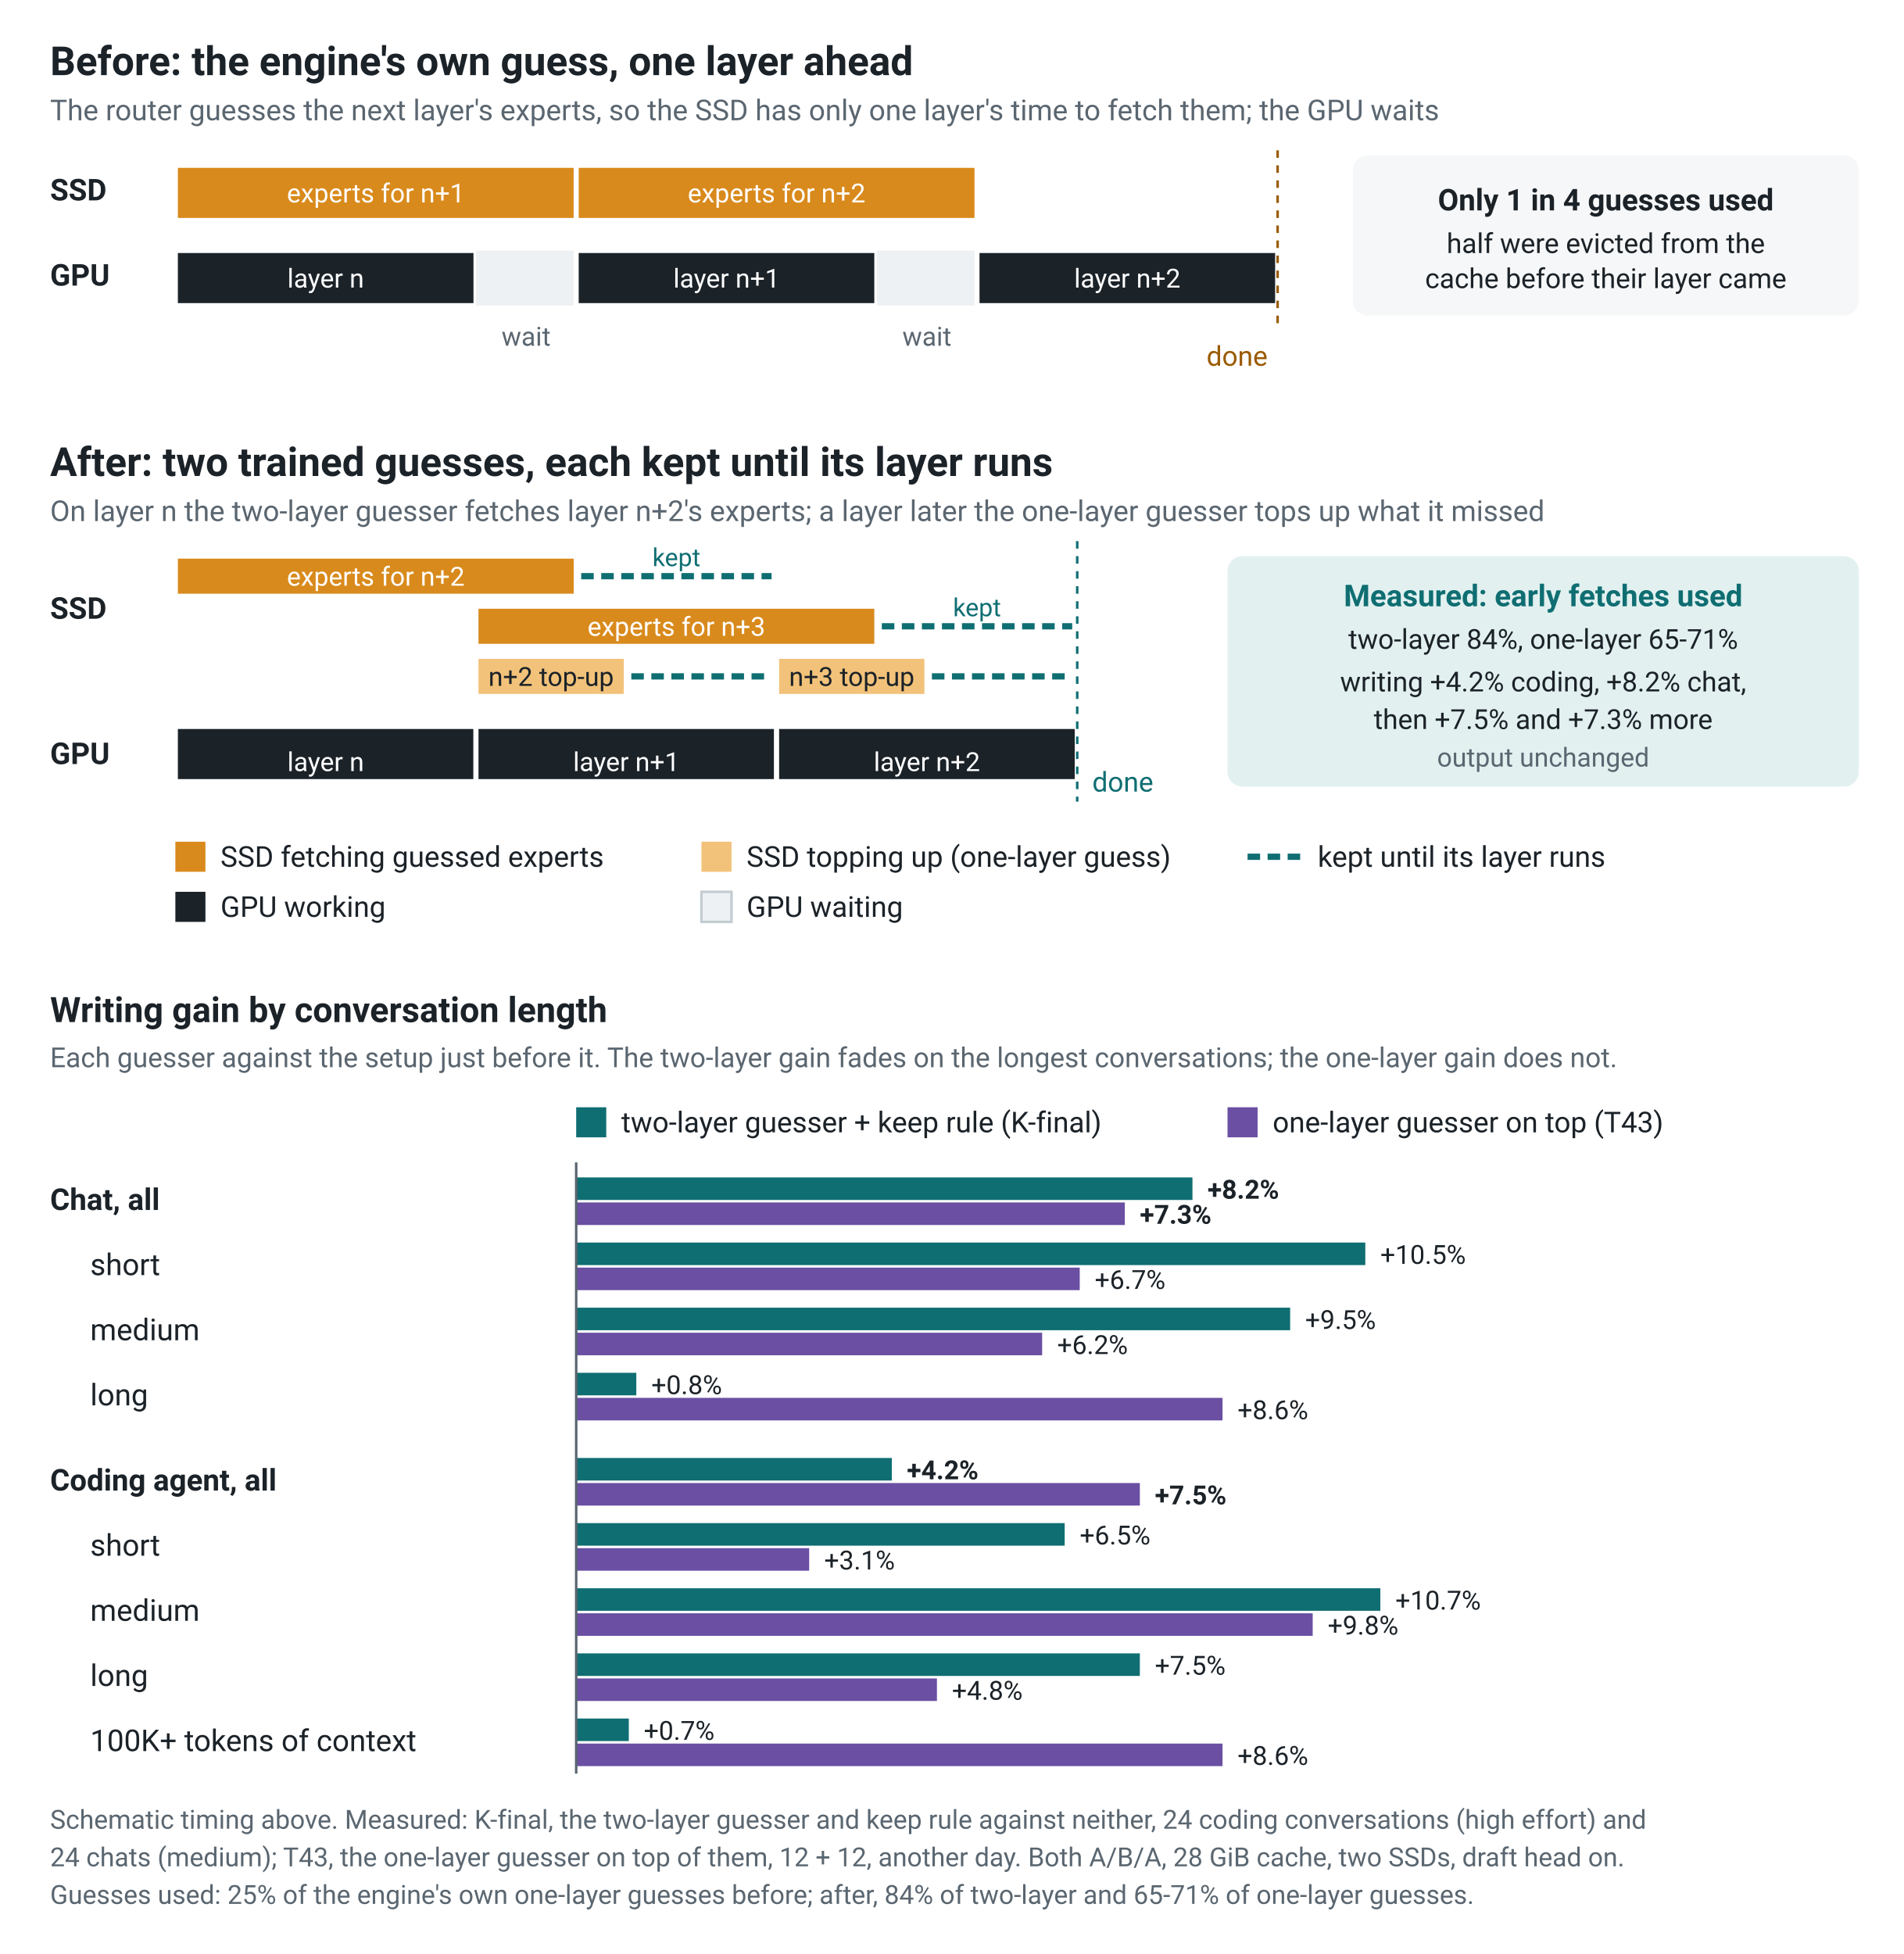
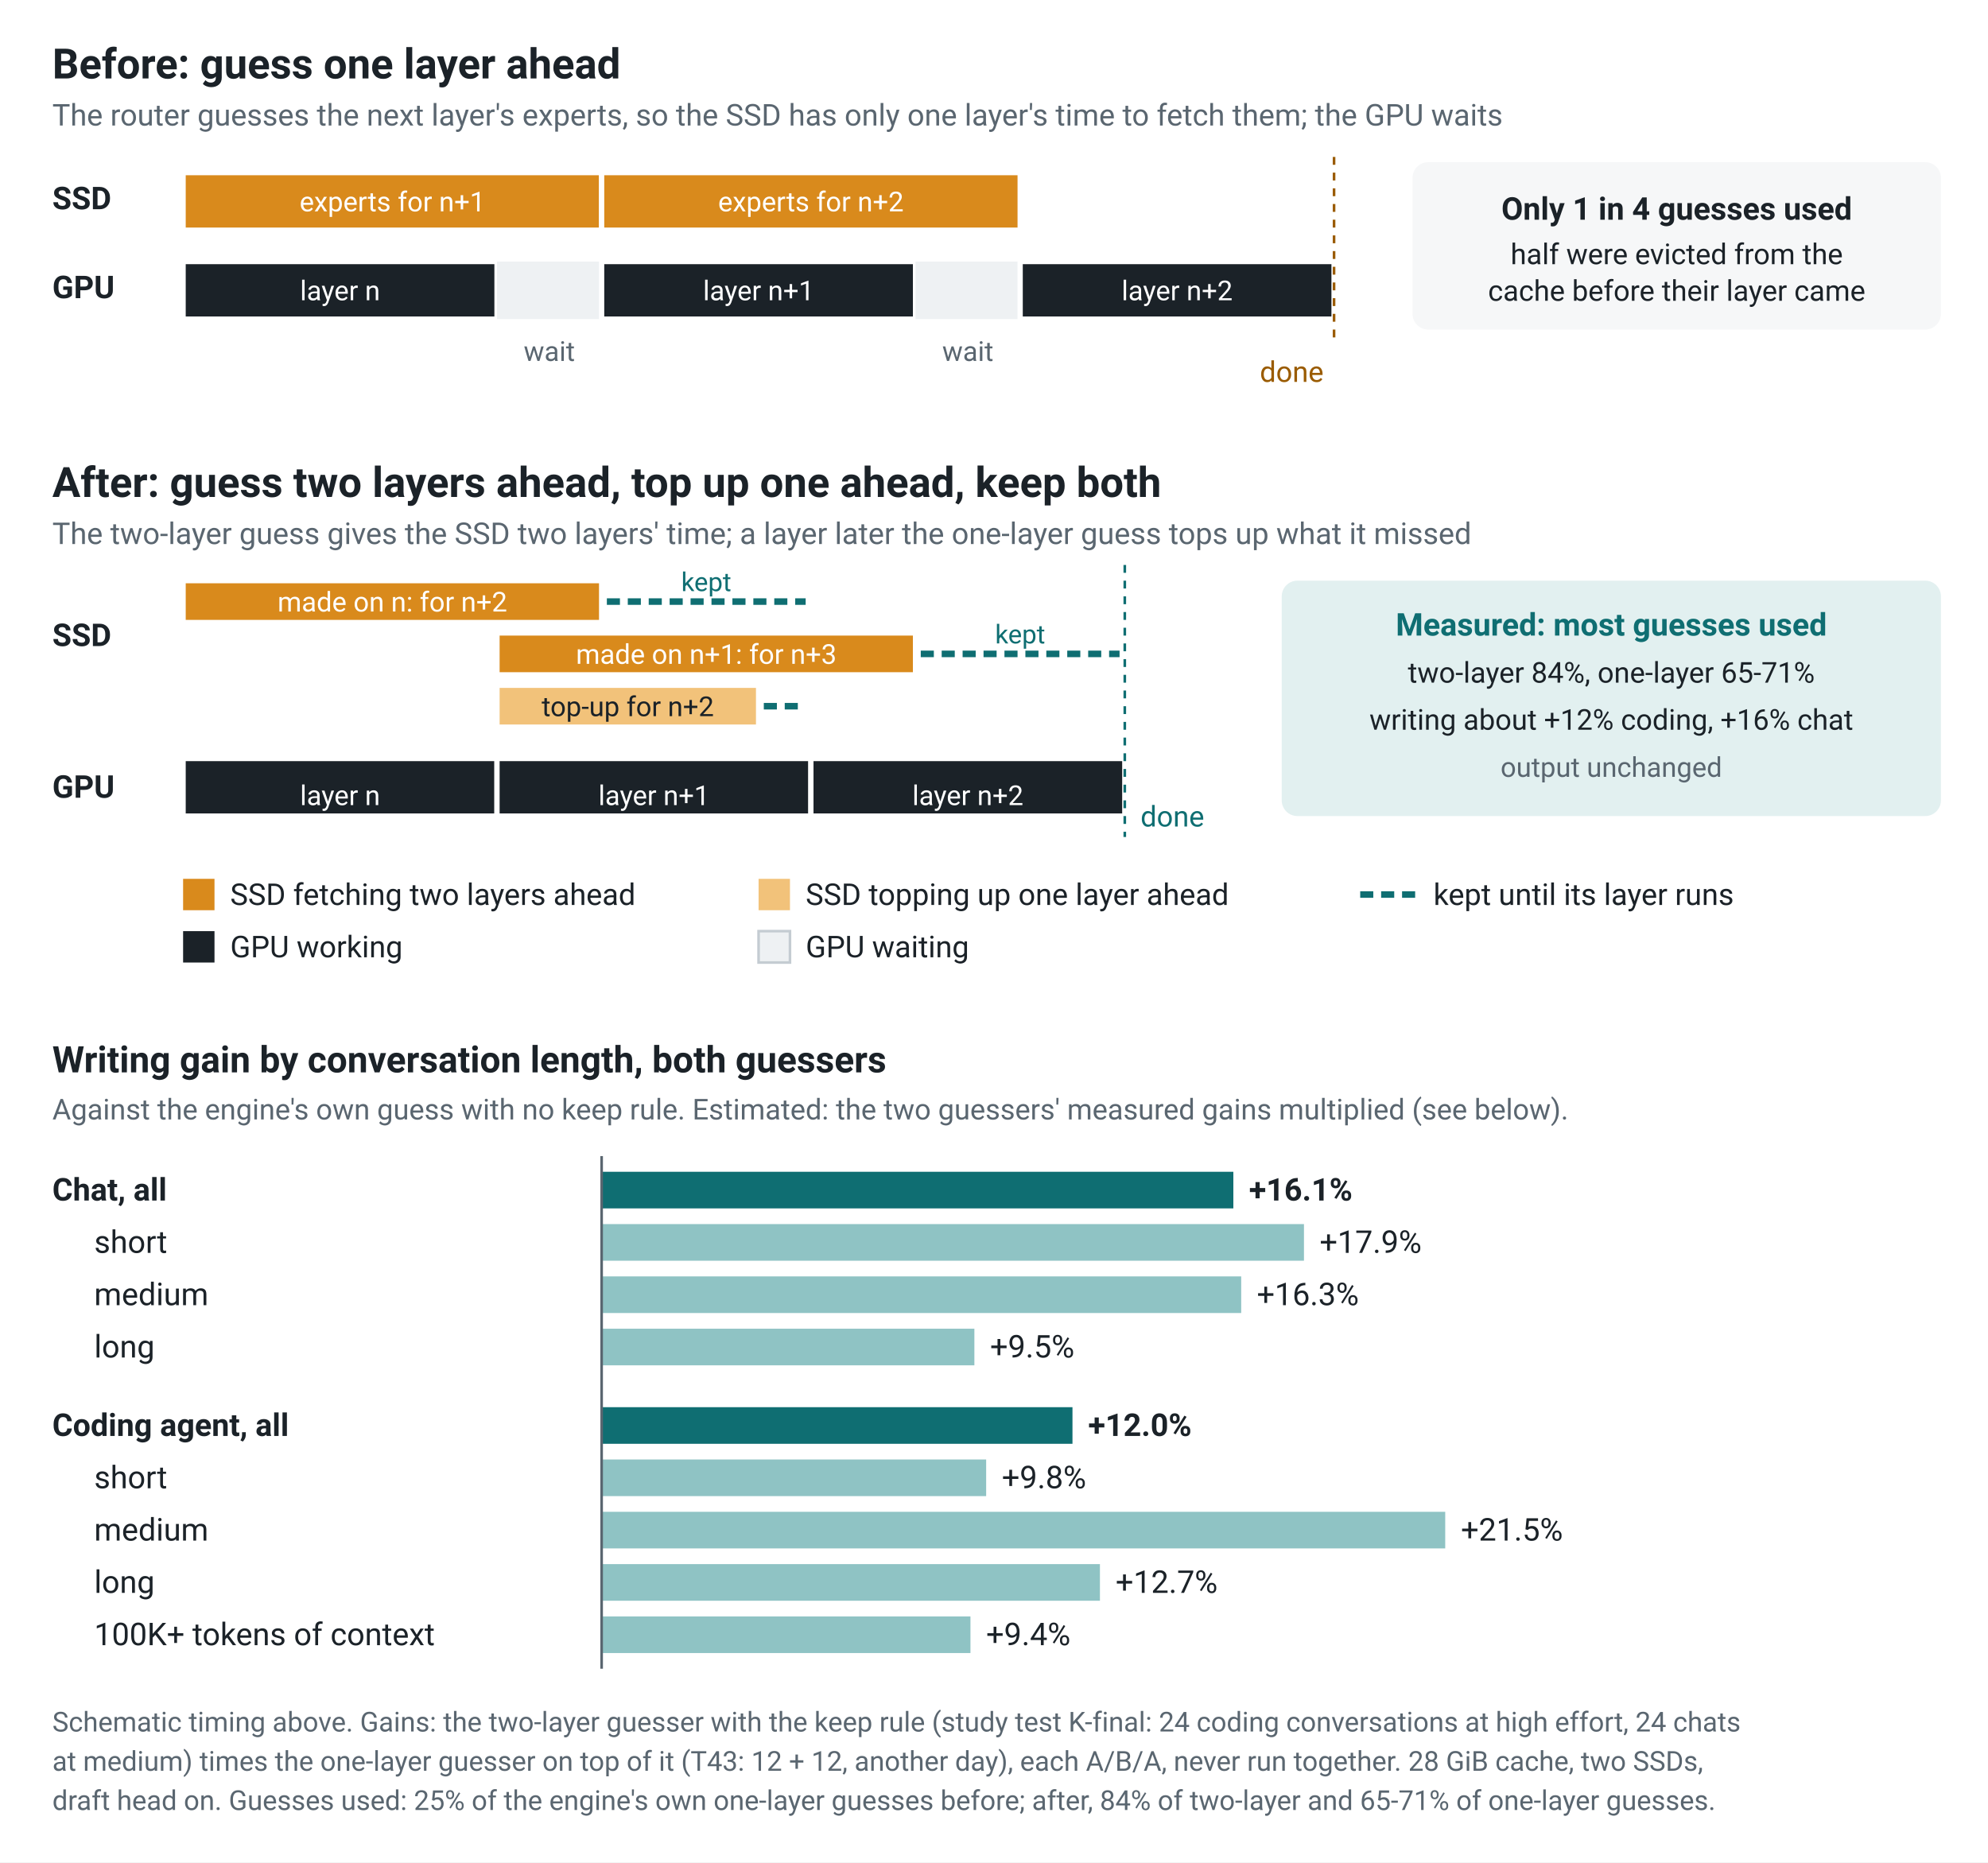
- <svg xmlns="http://www.w3.org/2000/svg" viewBox="0 0 760 780" width="760" height="780" font-family="-apple-system, 'Segoe UI', Roboto, Helvetica, Arial, sans-serif" role="img" aria-label="Before: the engine's own one-layer guess, so the SSD has one layer's time and the GPU waits. After: a trained guesser fetches two layers ahead, a second trained guesser tops up one layer ahead, and every guess is kept until its layer runs. Writing +4.2% coding and +8.2% chat from the two-layer guesser, then +7.5% and +7.3% more from the one-layer guesser.">
-   <rect width="760" height="780" fill="#ffffff" />
-   <text x="20" y="30" font-size="16" font-weight="700" fill="#1b2228">Before: the engine's own guess, one layer ahead</text>
+ <svg xmlns="http://www.w3.org/2000/svg" viewBox="0 0 760 712" width="760" height="712" font-family="-apple-system, 'Segoe UI', Roboto, Helvetica, Arial, sans-serif" role="img" aria-label="Before: one layer ahead, the SSD has one layer's time and the GPU waits. After: the trained two-layer guesser fetches experts two layers ahead, the one-layer guesser tops up a layer later, and each guess stays in the cache until used. Writing about +12% coding and +16% chat, estimated from two runs.">
+   <rect width="760" height="712" fill="#ffffff" />
+   <text x="20" y="30" font-size="16" font-weight="700" fill="#1b2228">Before: guess one layer ahead</text>
  <text x="20" y="48" font-size="11.5" fill="#5a6670">The router guesses the next layer's experts, so the SSD has only one layer's time to fetch them; the GPU waits</text>
  <text x="20" y="80" font-size="12" font-weight="600" fill="#1b2228">SSD</text>
  <text x="20" y="114" font-size="12" font-weight="600" fill="#1b2228">GPU</text>
  <rect x="70" y="66" width="160" height="22" fill="#d98a1c" stroke="#ffffff" stroke-width="2" />
  <text x="150.0" y="80.8" font-size="10.5" fill="#ffffff" text-anchor="middle">experts for n+1</text>
  <rect x="230" y="66" width="160" height="22" fill="#d98a1c" stroke="#ffffff" stroke-width="2" />
  <text x="310.0" y="80.8" font-size="10.5" fill="#ffffff" text-anchor="middle">experts for n+2</text>
  <rect x="70" y="100" width="120" height="22" fill="#1b2228" stroke="#ffffff" stroke-width="2" />
  <text x="130.0" y="114.8" font-size="10.5" fill="#ffffff" text-anchor="middle">layer n</text>
  <rect x="190" y="100" width="40" height="22" fill="#eef1f3" />
  <rect x="230" y="100" width="120" height="22" fill="#1b2228" stroke="#ffffff" stroke-width="2" />
  <text x="290.0" y="114.8" font-size="10.5" fill="#ffffff" text-anchor="middle">layer n+1</text>
  <rect x="350" y="100" width="40" height="22" fill="#eef1f3" />
  <rect x="390" y="100" width="120" height="22" fill="#1b2228" stroke="#ffffff" stroke-width="2" />
  <text x="450.0" y="114.8" font-size="10.5" fill="#ffffff" text-anchor="middle">layer n+2</text>
  <text x="210" y="138" font-size="10.5" fill="#5a6670" text-anchor="middle">wait</text>
  <text x="370" y="138" font-size="10.5" fill="#5a6670" text-anchor="middle">wait</text>
  <line x1="510" y1="60" x2="510" y2="130" stroke="#9a5b00" stroke-dasharray="3 3" />
  <text x="506" y="146" font-size="11" fill="#9a5b00" text-anchor="end">done</text>
  <rect x="540" y="62" width="202" height="64" rx="6" fill="#f6f7f8" />
  <text x="641" y="84" font-size="12" font-weight="600" fill="#1b2228" text-anchor="middle">Only 1 in 4 guesses used</text>
  <text x="641" y="101" font-size="11" fill="#1b2228" text-anchor="middle">half were evicted from the</text>
  <text x="641" y="115" font-size="11" fill="#1b2228" text-anchor="middle">cache before their layer came</text>
-   <text x="20" y="190" font-size="16" font-weight="700" fill="#1b2228">After: two trained guesses, each kept until its layer runs</text>
-   <text x="20" y="208" font-size="11.5" fill="#5a6670">On layer n the two-layer guesser fetches layer n+2's experts; a layer later the one-layer guesser tops up what it missed</text>
+   <text x="20" y="190" font-size="16" font-weight="700" fill="#1b2228">After: guess two layers ahead, top up one ahead, keep both</text>
+   <text x="20" y="208" font-size="11.5" fill="#5a6670">The two-layer guess gives the SSD two layers' time; a layer later the one-layer guess tops up what it missed</text>
  <text x="20" y="247" font-size="12" font-weight="600" fill="#1b2228">SSD</text>
  <text x="20" y="305" font-size="12" font-weight="600" fill="#1b2228">GPU</text>
  <rect x="70" y="222" width="160" height="16" fill="#d98a1c" stroke="#ffffff" stroke-width="2" />
-   <text x="150.0" y="233.8" font-size="10.5" fill="#ffffff" text-anchor="middle">experts for n+2</text>
+   <text x="150.0" y="233.8" font-size="10.5" fill="#ffffff" text-anchor="middle">made on n: for n+2</text>
  <rect x="190" y="242" width="160" height="16" fill="#d98a1c" stroke="#ffffff" stroke-width="2" />
-   <text x="270.0" y="253.8" font-size="10.5" fill="#ffffff" text-anchor="middle">experts for n+3</text>
-   <rect x="190" y="262" width="60" height="16" fill="#f2c27a" stroke="#ffffff" stroke-width="2" />
-   <text x="220.0" y="273.8" font-size="10.5" fill="#1b2228" text-anchor="middle">n+2 top-up</text>
-   <rect x="310" y="262" width="60" height="16" fill="#f2c27a" stroke="#ffffff" stroke-width="2" />
-   <text x="340.0" y="273.8" font-size="10.5" fill="#1b2228" text-anchor="middle">n+3 top-up</text>
+   <text x="270.0" y="253.8" font-size="10.5" fill="#ffffff" text-anchor="middle">made on n+1: for n+3</text>
+   <rect x="190" y="262" width="100" height="16" fill="#f2c27a" stroke="#ffffff" stroke-width="2" />
+   <text x="240.0" y="273.8" font-size="10.5" fill="#1b2228" text-anchor="middle">top-up for n+2</text>
  <line x1="232" y1="230" x2="308" y2="230" stroke="#0f6e72" stroke-width="2.5" stroke-dasharray="5 3" />
  <text x="270" y="226" font-size="10" fill="#0f6e72" text-anchor="middle">kept</text>
  <line x1="352" y1="250" x2="428" y2="250" stroke="#0f6e72" stroke-width="2.5" stroke-dasharray="5 3" />
  <text x="390" y="246" font-size="10" fill="#0f6e72" text-anchor="middle">kept</text>
-   <line x1="252" y1="270" x2="308" y2="270" stroke="#0f6e72" stroke-width="2.5" stroke-dasharray="5 3" />
-   <line x1="372" y1="270" x2="428" y2="270" stroke="#0f6e72" stroke-width="2.5" stroke-dasharray="5 3" />
+   <line x1="292" y1="270" x2="308" y2="270" stroke="#0f6e72" stroke-width="2.5" stroke-dasharray="5 3" />
  <rect x="70" y="290" width="120" height="22" fill="#1b2228" stroke="#ffffff" stroke-width="2" />
  <text x="130.0" y="307.8" font-size="10.5" fill="#ffffff" text-anchor="middle">layer n</text>
  <rect x="190" y="290" width="120" height="22" fill="#1b2228" stroke="#ffffff" stroke-width="2" />
  <text x="250.0" y="307.8" font-size="10.5" fill="#ffffff" text-anchor="middle">layer n+1</text>
  <rect x="310" y="290" width="120" height="22" fill="#1b2228" stroke="#ffffff" stroke-width="2" />
  <text x="370.0" y="307.8" font-size="10.5" fill="#ffffff" text-anchor="middle">layer n+2</text>
  <line x1="430" y1="216" x2="430" y2="320" stroke="#0f6e72" stroke-dasharray="3 3" />
  <text x="436" y="316" font-size="11" fill="#0f6e72">done</text>
-   <rect x="490" y="222" width="252" height="92" rx="6" fill="#e2f0f0" />
-   <text x="616" y="242" font-size="12" font-weight="600" fill="#0f6e72" text-anchor="middle">Measured: early fetches used</text>
-   <text x="616" y="259" font-size="11" fill="#1b2228" text-anchor="middle">two-layer 84%, one-layer 65-71%</text>
-   <text x="616" y="276" font-size="11" fill="#1b2228" text-anchor="middle">writing +4.2% coding, +8.2% chat,</text>
-   <text x="616" y="291" font-size="11" fill="#1b2228" text-anchor="middle">then +7.5% and +7.3% more</text>
-   <text x="616" y="306" font-size="10.5" fill="#5a6670" text-anchor="middle">output unchanged</text>
+   <rect x="490" y="222" width="252" height="90" rx="6" fill="#e2f0f0" />
+   <text x="616" y="243" font-size="12" font-weight="600" fill="#0f6e72" text-anchor="middle">Measured: most guesses used</text>
+   <text x="616" y="261" font-size="11" fill="#1b2228" text-anchor="middle">two-layer 84%, one-layer 65-71%</text>
+   <text x="616" y="279" font-size="11" fill="#1b2228" text-anchor="middle">writing about +12% coding, +16% chat</text>
+   <text x="616" y="297" font-size="10.5" fill="#5a6670" text-anchor="middle">output unchanged</text>
  <rect x="70" y="336" width="12" height="12" fill="#d98a1c" />
-   <text x="88" y="346" font-size="11.5" fill="#1b2228">SSD fetching guessed experts</text>
-   <rect x="280" y="336" width="12" height="12" fill="#f2c27a" />
-   <text x="298" y="346" font-size="11.5" fill="#1b2228">SSD topping up (one-layer guess)</text>
-   <line x1="498" y1="342" x2="520" y2="342" stroke="#0f6e72" stroke-width="2.5" stroke-dasharray="5 3" />
-   <text x="526" y="346" font-size="11.5" fill="#1b2228">kept until its layer runs</text>
+   <text x="88" y="346" font-size="11.5" fill="#1b2228">SSD fetching two layers ahead</text>
+   <rect x="290" y="336" width="12" height="12" fill="#f2c27a" />
+   <text x="308" y="346" font-size="11.5" fill="#1b2228">SSD topping up one layer ahead</text>
+   <line x1="520" y1="342" x2="542" y2="342" stroke="#0f6e72" stroke-width="2.5" stroke-dasharray="5 3" />
+   <text x="548" y="346" font-size="11.5" fill="#1b2228">kept until its layer runs</text>
  <rect x="70" y="356" width="12" height="12" fill="#1b2228" />
  <text x="88" y="366" font-size="11.5" fill="#1b2228">GPU working</text>
-   <rect x="280" y="356" width="12" height="12" fill="#eef1f3" stroke="#c4ccd2" />
-   <text x="298" y="366" font-size="11.5" fill="#1b2228">GPU waiting</text>
-   <text x="20" y="408" font-size="14" font-weight="700" fill="#1b2228">Writing gain by conversation length</text>
-   <text x="20" y="426" font-size="11" fill="#5a6670">Each guesser against the setup just before it. The two-layer gain fades on the longest conversations; the one-layer gain does not.</text>
-   <rect x="230" y="442" width="12" height="12" fill="#0f6e72" />
-   <text x="248" y="452" font-size="11.5" fill="#1b2228">two-layer guesser + keep rule (K-final)</text>
-   <rect x="490" y="442" width="12" height="12" fill="#6a4fa3" />
-   <text x="508" y="452" font-size="11.5" fill="#1b2228">one-layer guesser on top (T43)</text>
+   <rect x="290" y="356" width="12" height="12" fill="#eef1f3" stroke="#c4ccd2" />
+   <text x="308" y="366" font-size="11.5" fill="#1b2228">GPU waiting</text>
+   <text x="20" y="410" font-size="14" font-weight="700" fill="#1b2228">Writing gain by conversation length, both guessers</text>
+   <text x="20" y="428" font-size="11" fill="#5a6670">Against the engine's own guess with no keep rule. Estimated: the two guessers' measured gains multiplied (see below).</text>
  <g font-size="12" fill="#1b2228">
-     <text x="20" y="483" font-weight="600">Chat, all</text>
-     <rect x="230" y="470" width="246.0" height="9" fill="#0f6e72" />
-     <text x="482.0" y="478.5" font-size="10.5" font-weight="600">+8.2%</text>
-     <rect x="230" y="480" width="219.0" height="9" fill="#6a4fa3" />
-     <text x="455.0" y="488.5" font-size="10.5" font-weight="600">+7.3%</text>
-     <text x="36" y="509">short</text>
-     <rect x="230" y="496" width="315.0" height="9" fill="#0f6e72" />
-     <text x="551.0" y="504.5" font-size="10.5">+10.5%</text>
-     <rect x="230" y="506" width="201.0" height="9" fill="#6a4fa3" />
-     <text x="437.0" y="514.5" font-size="10.5">+6.7%</text>
-     <text x="36" y="535">medium</text>
-     <rect x="230" y="522" width="285.0" height="9" fill="#0f6e72" />
-     <text x="521.0" y="530.5" font-size="10.5">+9.5%</text>
-     <rect x="230" y="532" width="186.0" height="9" fill="#6a4fa3" />
-     <text x="422.0" y="540.5" font-size="10.5">+6.2%</text>
-     <text x="36" y="561">long</text>
-     <rect x="230" y="548" width="24.0" height="9" fill="#0f6e72" />
-     <text x="260.0" y="556.5" font-size="10.5">+0.8%</text>
-     <rect x="230" y="558" width="258.0" height="9" fill="#6a4fa3" />
-     <text x="494.0" y="566.5" font-size="10.5">+8.6%</text>
-     <text x="20" y="595" font-weight="600">Coding agent, all</text>
-     <rect x="230" y="582" width="126.0" height="9" fill="#0f6e72" />
-     <text x="362.0" y="590.5" font-size="10.5" font-weight="600">+4.2%</text>
-     <rect x="230" y="592" width="225.0" height="9" fill="#6a4fa3" />
-     <text x="461.0" y="600.5" font-size="10.5" font-weight="600">+7.5%</text>
-     <text x="36" y="621">short</text>
-     <rect x="230" y="608" width="195.0" height="9" fill="#0f6e72" />
-     <text x="431.0" y="616.5" font-size="10.5">+6.5%</text>
-     <rect x="230" y="618" width="93.0" height="9" fill="#6a4fa3" />
-     <text x="329.0" y="626.5" font-size="10.5">+3.1%</text>
-     <text x="36" y="647">medium</text>
-     <rect x="230" y="634" width="321.0" height="9" fill="#0f6e72" />
-     <text x="557.0" y="642.5" font-size="10.5">+10.7%</text>
-     <rect x="230" y="644" width="294.0" height="9" fill="#6a4fa3" />
-     <text x="530.0" y="652.5" font-size="10.5">+9.8%</text>
-     <text x="36" y="673">long</text>
-     <rect x="230" y="660" width="225.0" height="9" fill="#0f6e72" />
-     <text x="461.0" y="668.5" font-size="10.5">+7.5%</text>
-     <rect x="230" y="670" width="144.0" height="9" fill="#6a4fa3" />
-     <text x="380.0" y="678.5" font-size="10.5">+4.8%</text>
-     <text x="36" y="699">100K+ tokens of context</text>
-     <rect x="230" y="686" width="21.0" height="9" fill="#0f6e72" />
-     <text x="257.0" y="694.5" font-size="10.5">+0.7%</text>
-     <rect x="230" y="696" width="258.0" height="9" fill="#6a4fa3" />
-     <text x="494.0" y="704.5" font-size="10.5">+8.6%</text>
+     <text x="20" y="459" font-weight="600">Chat, all</text>
+     <rect x="230" y="448" width="241.5" height="14" fill="#0f6e72" />
+     <text x="477.5" y="459" font-weight="600">+16.1%</text>
+     <text x="36" y="479">short</text>
+     <rect x="230" y="468" width="268.5" height="14" fill="#8fc3c4" />
+     <text x="504.5" y="479">+17.9%</text>
+     <text x="36" y="499">medium</text>
+     <rect x="230" y="488" width="244.5" height="14" fill="#8fc3c4" />
+     <text x="480.5" y="499">+16.3%</text>
+     <text x="36" y="519">long</text>
+     <rect x="230" y="508" width="142.5" height="14" fill="#8fc3c4" />
+     <text x="378.5" y="519">+9.5%</text>
+     <text x="20" y="549" font-weight="600">Coding agent, all</text>
+     <rect x="230" y="538" width="180.0" height="14" fill="#0f6e72" />
+     <text x="416.0" y="549" font-weight="600">+12.0%</text>
+     <text x="36" y="569">short</text>
+     <rect x="230" y="558" width="147.0" height="14" fill="#8fc3c4" />
+     <text x="383.0" y="569">+9.8%</text>
+     <text x="36" y="589">medium</text>
+     <rect x="230" y="578" width="322.5" height="14" fill="#8fc3c4" />
+     <text x="558.5" y="589">+21.5%</text>
+     <text x="36" y="609">long</text>
+     <rect x="230" y="598" width="190.5" height="14" fill="#8fc3c4" />
+     <text x="426.5" y="609">+12.7%</text>
+     <text x="36" y="629">100K+ tokens of context</text>
+     <rect x="230" y="618" width="141.0" height="14" fill="#8fc3c4" />
+     <text x="377.0" y="629">+9.4%</text>
  </g>
-   <line x1="230" y1="464" x2="230" y2="708" stroke="#5a6670" />
-   <text x="20" y="730" font-size="10.5" fill="#5a6670">Schematic timing above. Measured: K-final, the two-layer guesser and keep rule against neither, 24 coding conversations (high effort) and</text>
-   <text x="20" y="745" font-size="10.5" fill="#5a6670">24 chats (medium); T43, the one-layer guesser on top of them, 12 + 12, another day. Both A/B/A, 28 GiB cache, two SSDs, draft head on.</text>
-   <text x="20" y="760" font-size="10.5" fill="#5a6670">Guesses used: 25% of the engine's own one-layer guesses before; after, 84% of two-layer and 65-71% of one-layer guesses.</text>
+   <line x1="230" y1="442" x2="230" y2="638" stroke="#5a6670" />
+   <text x="20" y="662" font-size="10.5" fill="#5a6670">Schematic timing above. Gains: the two-layer guesser with the keep rule (study test K-final: 24 coding conversations at high effort, 24 chats</text>
+   <text x="20" y="677" font-size="10.5" fill="#5a6670">at medium) times the one-layer guesser on top of it (T43: 12 + 12, another day), each A/B/A, never run together. 28 GiB cache, two SSDs,</text>
+   <text x="20" y="692" font-size="10.5" fill="#5a6670">draft head on. Guesses used: 25% of the engine's own one-layer guesses before; after, 84% of two-layer and 65-71% of one-layer guesses.</text>
</svg>
